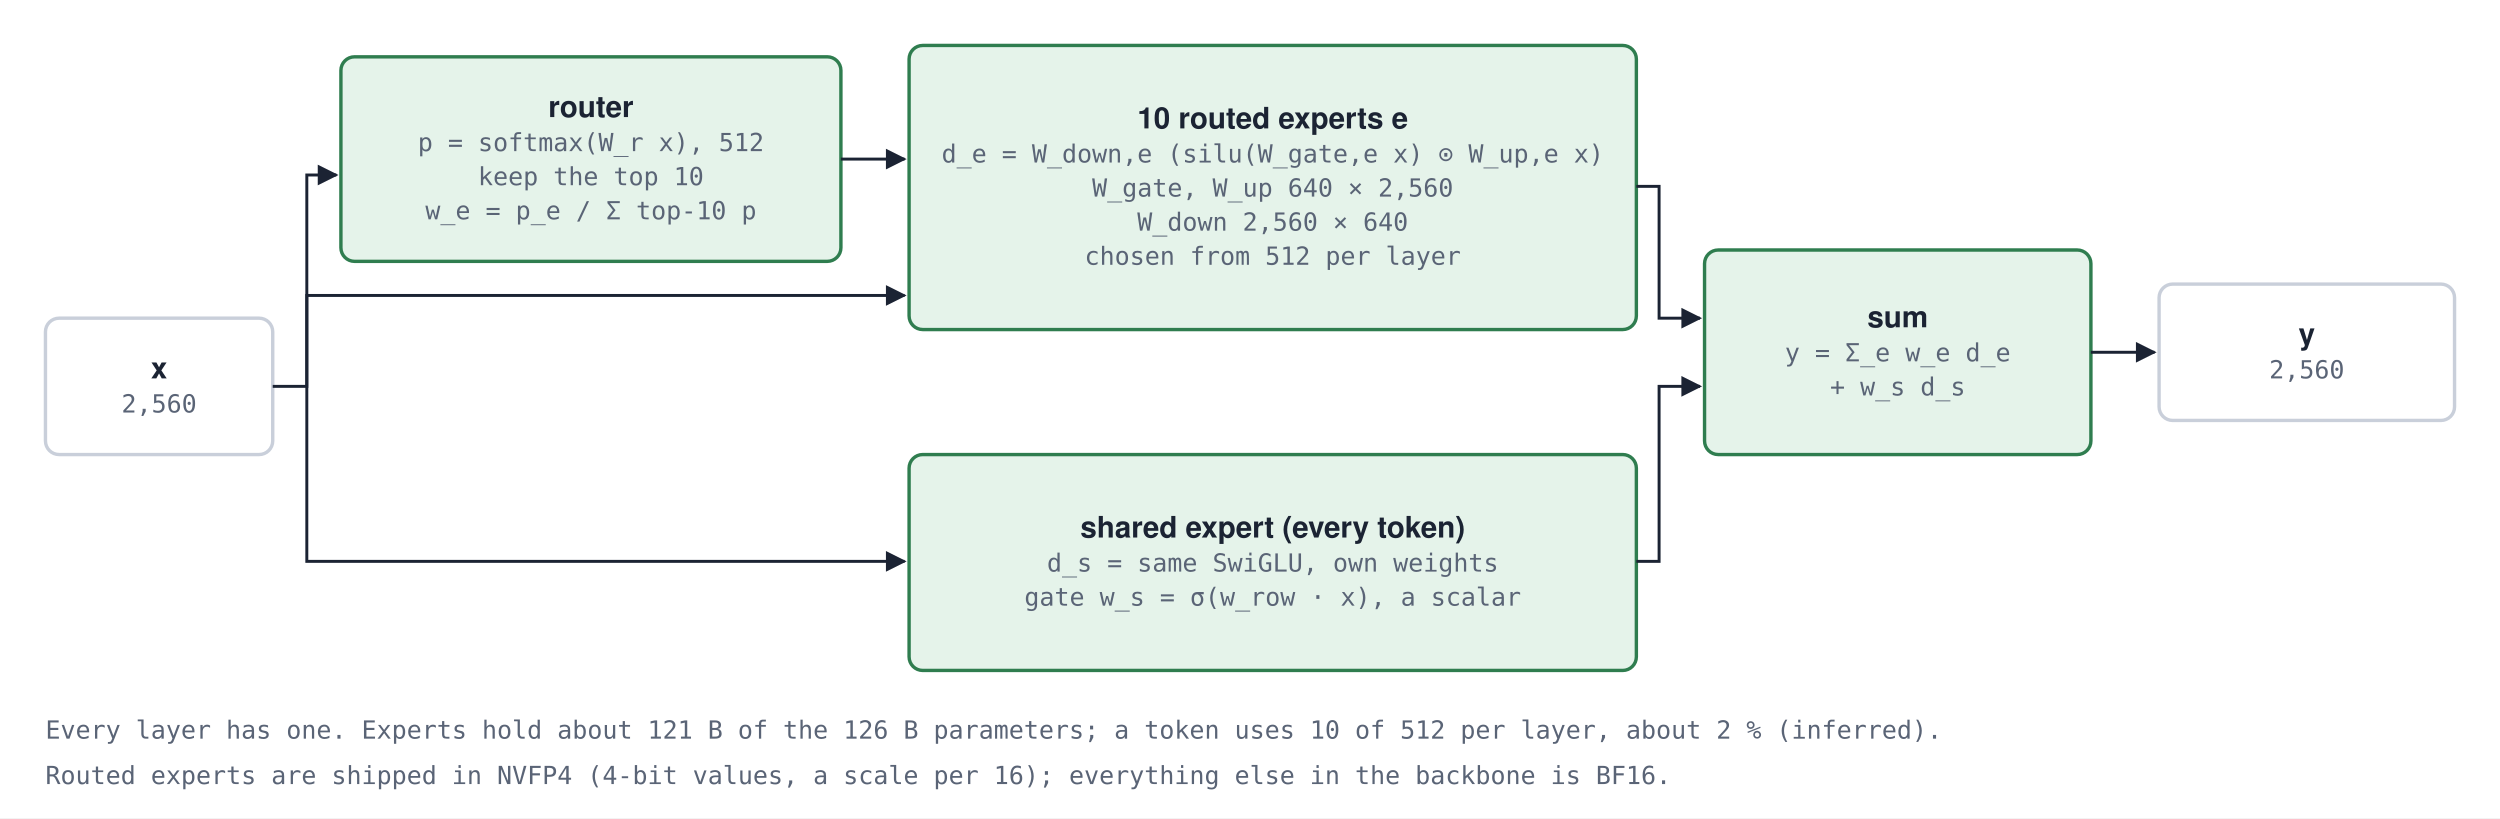
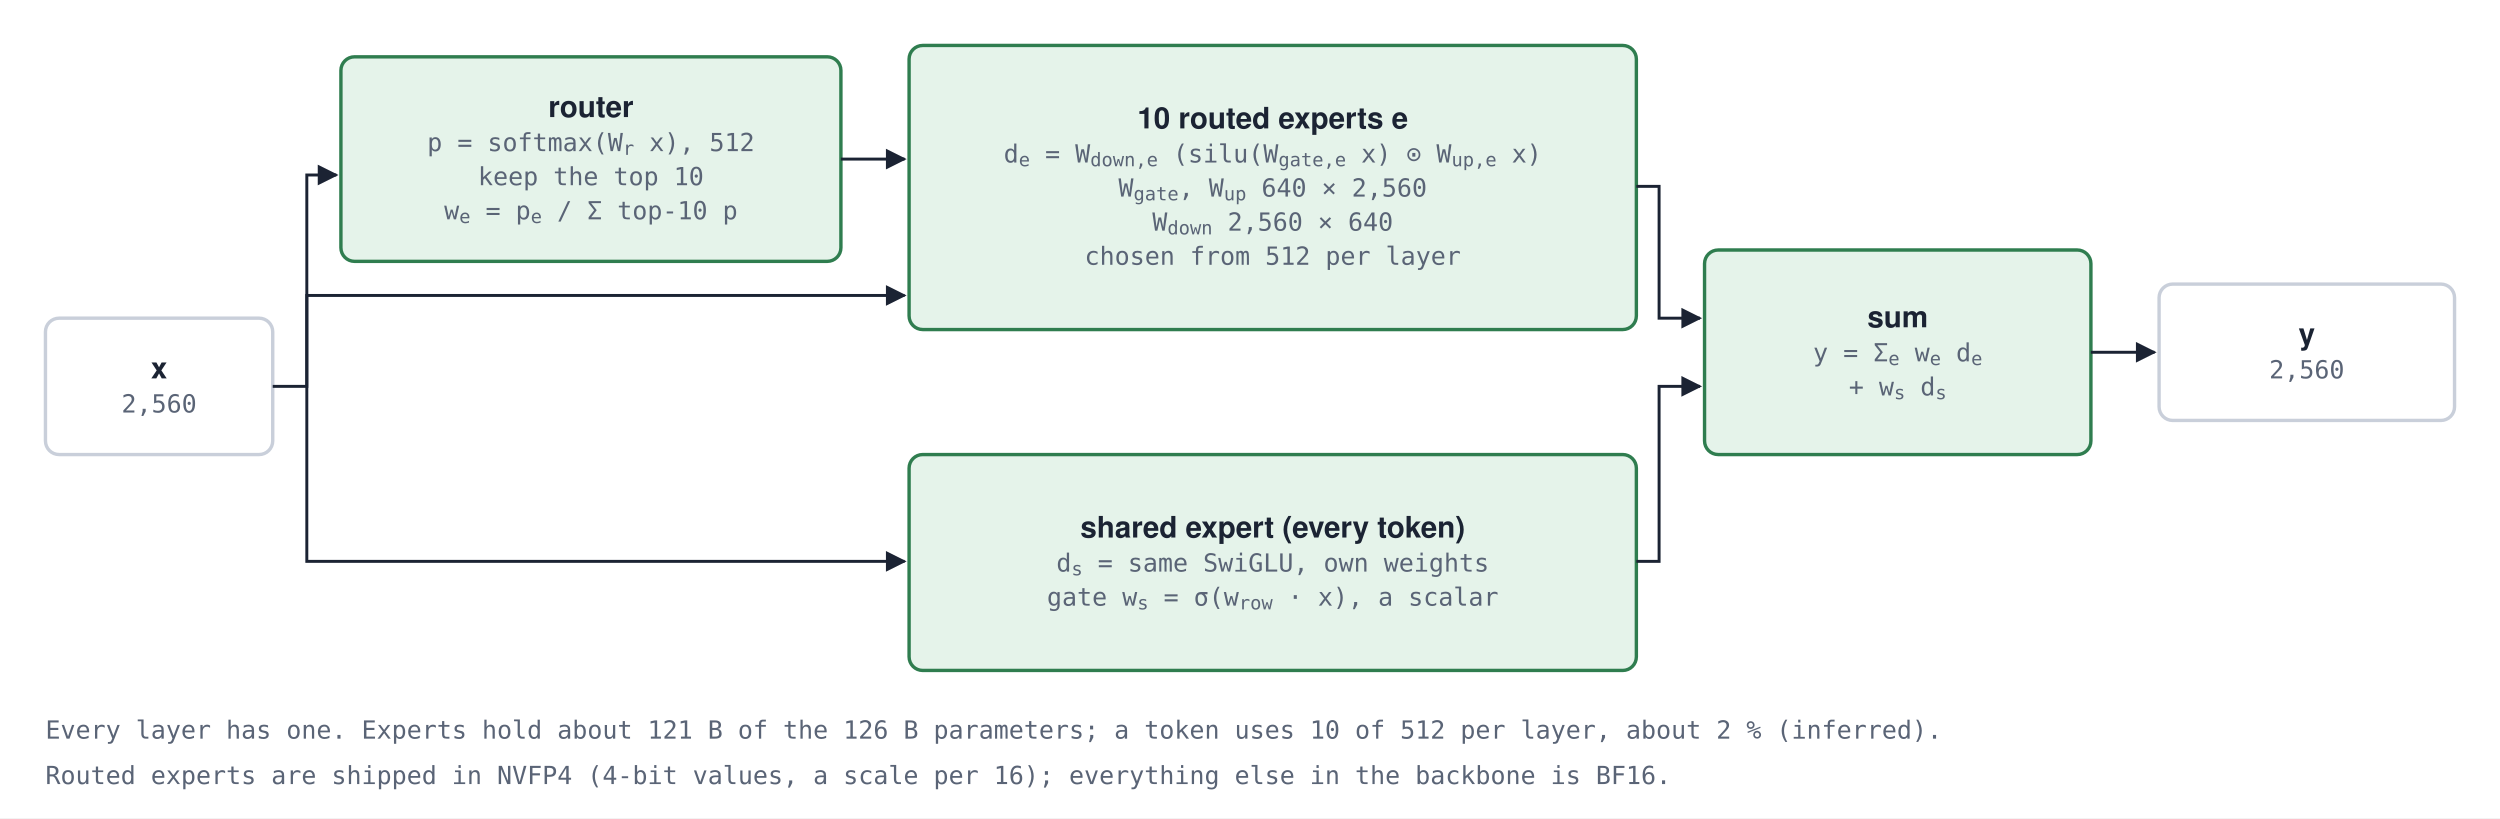
<svg xmlns="http://www.w3.org/2000/svg" viewBox="0 0 1100 360" role="img" aria-label="Mixture of experts: a softmax router over 512 experts keeps the top 10 and renormalizes their weights; each expert is a SwiGLU with intermediate 640; a shared expert runs for every token with its own sigmoid gate; outputs are summed">
  <rect width="100%" height="100%" fill="#ffffff" />
  <style>rect.ok{fill:#e5f3ea;stroke:#2f7d4f;stroke-width:1.5}rect.ref{fill:#fbf0dc;stroke:#a86a12;stroke-width:1.5;stroke-dasharray:5 3}rect.mix{fill:#e5f3ea;stroke:#a86a12;stroke-width:1.5;stroke-dasharray:5 3}rect.wt{fill:#eceefa;stroke:#5b5f9e;stroke-width:1.5}rect.dat{fill:#fff;stroke:#c9cfda;stroke-width:1.5}rect.host2{fill:#eef0f3;stroke:#6b7280;stroke-width:1.5}rect.st{fill:#fbf0dc;stroke:#a86a12;stroke-width:1.5}rect.spec{fill:none;stroke:#5a6476;stroke-width:1.5;stroke-dasharray:3 3}rect.bar{fill:#2c56c9}rect.bar2{fill:#b0245e}text.tm{font:600 11px Menlo,monospace;fill:#b0245e}rect.grp{fill:none;stroke:#5a6476;stroke-width:1;stroke-dasharray:2 4}text{fill:#1b2333}text.t{font:600 13px Helvetica,Arial,sans-serif}text.m{font:11px Menlo,monospace;fill:#5a6476}text.al{font:11px Menlo,monospace;fill:#2c56c9}text.gt{font:600 13px Helvetica,Arial,sans-serif;fill:#5a6476}polyline.ar{fill:none;stroke:#1b2333;stroke-width:1.3}polyline.dash{stroke-dasharray:6 4;stroke:#2c56c9}.ahp{fill:#1b2333}</style>
  <defs>
    <marker id="ah5" viewBox="0 0 10 10" refX="9" refY="5" markerWidth="7" markerHeight="7" orient="auto-start-reverse">
      <path d="M0,0 L10,5 L0,10 z" class="ahp" />
    </marker>
  </defs>
  <rect class="dat" x="20" y="140" width="100" height="60" rx="6" />
  <text class="t" x="70.0" y="166.5" text-anchor="middle">x</text>
  <text class="m" x="70.0" y="181.5" text-anchor="middle">2,560</text>
  <rect class="ok" x="150" y="25" width="220" height="90" rx="6" />
  <text class="t" x="260.0" y="51.5" text-anchor="middle">router</text>
-   <text class="m" x="260.0" y="66.5" text-anchor="middle">p = softmax(W_r x), 512</text>
+   <text class="m" x="260.0" y="66.5" text-anchor="middle">p = softmax(W<tspan baseline-shift="sub" font-size="75%">r</tspan> x), 512</text>
  <text class="m" x="260.0" y="81.5" text-anchor="middle">keep the top 10</text>
-   <text class="m" x="260.0" y="96.5" text-anchor="middle">w_e = p_e / Σ top-10 p</text>
+   <text class="m" x="260.0" y="96.5" text-anchor="middle">w<tspan baseline-shift="sub" font-size="75%">e</tspan> = p<tspan baseline-shift="sub" font-size="75%">e</tspan> / Σ top-10 p</text>
  <polyline class="ar" points="120,170 135,170 135,77 148,77" marker-end="url(#ah5)" />
  <rect class="ok" x="400" y="20" width="320" height="125" rx="6" />
  <text class="t" x="560.0" y="56.5" text-anchor="middle">10 routed experts e</text>
-   <text class="m" x="560.0" y="71.5" text-anchor="middle">d_e = W_down,e (silu(W_gate,e x) ⊙ W_up,e x)</text>
-   <text class="m" x="560.0" y="86.5" text-anchor="middle">W_gate, W_up 640 × 2,560</text>
-   <text class="m" x="560.0" y="101.5" text-anchor="middle">W_down 2,560 × 640</text>
+   <text class="m" x="560.0" y="71.5" text-anchor="middle">d<tspan baseline-shift="sub" font-size="75%">e</tspan> = W<tspan baseline-shift="sub" font-size="75%">down,e</tspan> (silu(W<tspan baseline-shift="sub" font-size="75%">gate,e</tspan> x) ⊙ W<tspan baseline-shift="sub" font-size="75%">up,e</tspan> x)</text>
+   <text class="m" x="560.0" y="86.5" text-anchor="middle">W<tspan baseline-shift="sub" font-size="75%">gate</tspan>, W<tspan baseline-shift="sub" font-size="75%">up</tspan> 640 × 2,560</text>
+   <text class="m" x="560.0" y="101.5" text-anchor="middle">W<tspan baseline-shift="sub" font-size="75%">down</tspan> 2,560 × 640</text>
  <text class="m" x="560.0" y="116.5" text-anchor="middle">chosen from 512 per layer</text>
  <polyline class="ar" points="370,70 398,70" marker-end="url(#ah5)" />
  <rect class="ok" x="400" y="200" width="320" height="95" rx="6" />
  <text class="t" x="560.0" y="236.5" text-anchor="middle">shared expert (every token)</text>
-   <text class="m" x="560.0" y="251.5" text-anchor="middle">d_s = same SwiGLU, own weights</text>
-   <text class="m" x="560.0" y="266.5" text-anchor="middle">gate w_s = σ(w_row · x), a scalar</text>
+   <text class="m" x="560.0" y="251.5" text-anchor="middle">d<tspan baseline-shift="sub" font-size="75%">s</tspan> = same SwiGLU, own weights</text>
+   <text class="m" x="560.0" y="266.5" text-anchor="middle">gate w<tspan baseline-shift="sub" font-size="75%">s</tspan> = σ(w<tspan baseline-shift="sub" font-size="75%">row</tspan> · x), a scalar</text>
  <polyline class="ar" points="135,170 135,247 398,247" marker-end="url(#ah5)" />
  <polyline class="ar" points="135,170 135,130 398,130" marker-end="url(#ah5)" />
  <rect class="ok" x="750" y="110" width="170" height="90" rx="6" />
  <text class="t" x="835.0" y="144.0" text-anchor="middle">sum</text>
-   <text class="m" x="835.0" y="159.0" text-anchor="middle">y = Σ_e w_e d_e</text>
-   <text class="m" x="835.0" y="174.0" text-anchor="middle">+ w_s d_s</text>
+   <text class="m" x="835.0" y="159.0" text-anchor="middle">y = Σ<tspan baseline-shift="sub" font-size="75%">e</tspan> w<tspan baseline-shift="sub" font-size="75%">e</tspan> d<tspan baseline-shift="sub" font-size="75%">e</tspan>
+   </text>
+   <text class="m" x="835.0" y="174.0" text-anchor="middle">+ w<tspan baseline-shift="sub" font-size="75%">s</tspan> d<tspan baseline-shift="sub" font-size="75%">s</tspan>
+   </text>
  <polyline class="ar" points="720,82 730,82 730,140 748,140" marker-end="url(#ah5)" />
  <polyline class="ar" points="720,247 730,247 730,170 748,170" marker-end="url(#ah5)" />
  <rect class="dat" x="950" y="125" width="130" height="60" rx="6" />
  <text class="t" x="1015.0" y="151.5" text-anchor="middle">y</text>
  <text class="m" x="1015.0" y="166.5" text-anchor="middle">2,560</text>
  <polyline class="ar" points="920,155 948,155" marker-end="url(#ah5)" />
  <text class="m" x="20" y="325" text-anchor="start">Every layer has one. Experts hold about 121 B of the 126 B parameters; a token uses 10 of 512 per layer, about 2 % (inferred).</text>
  <text class="m" x="20" y="345" text-anchor="start">Routed experts are shipped in NVFP4 (4-bit values, a scale per 16); everything else in the backbone is BF16.</text>
</svg>
